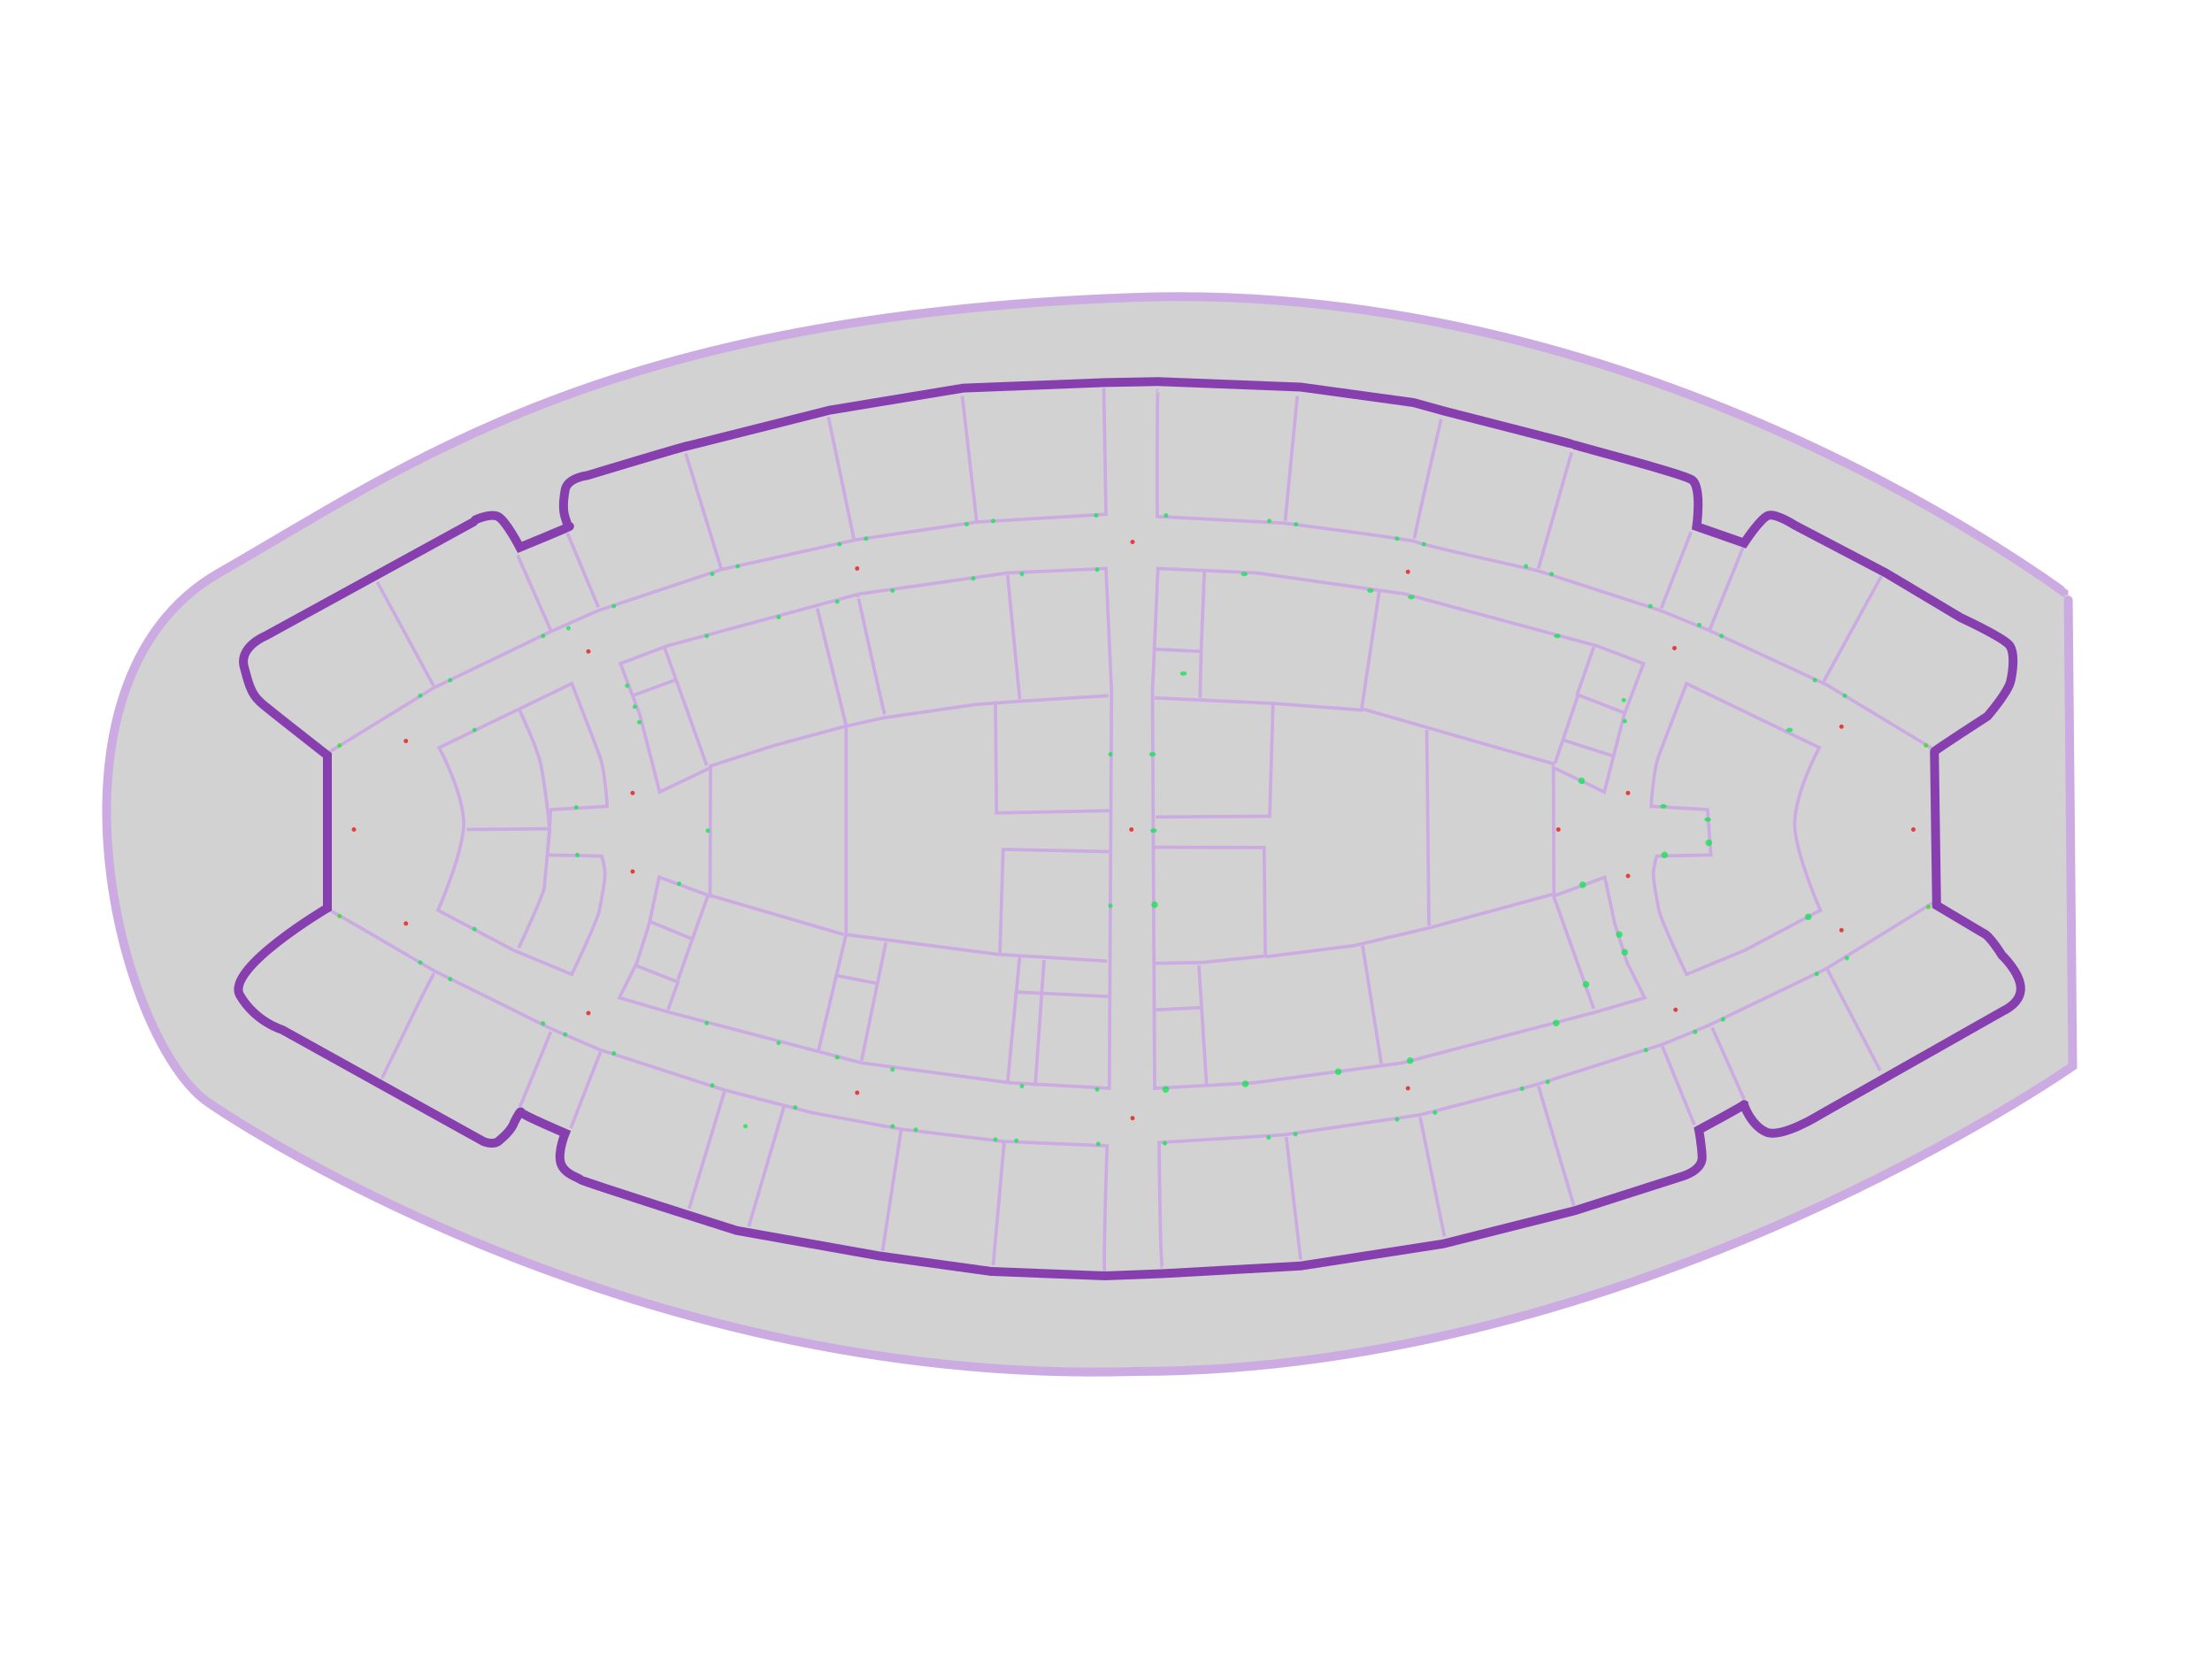
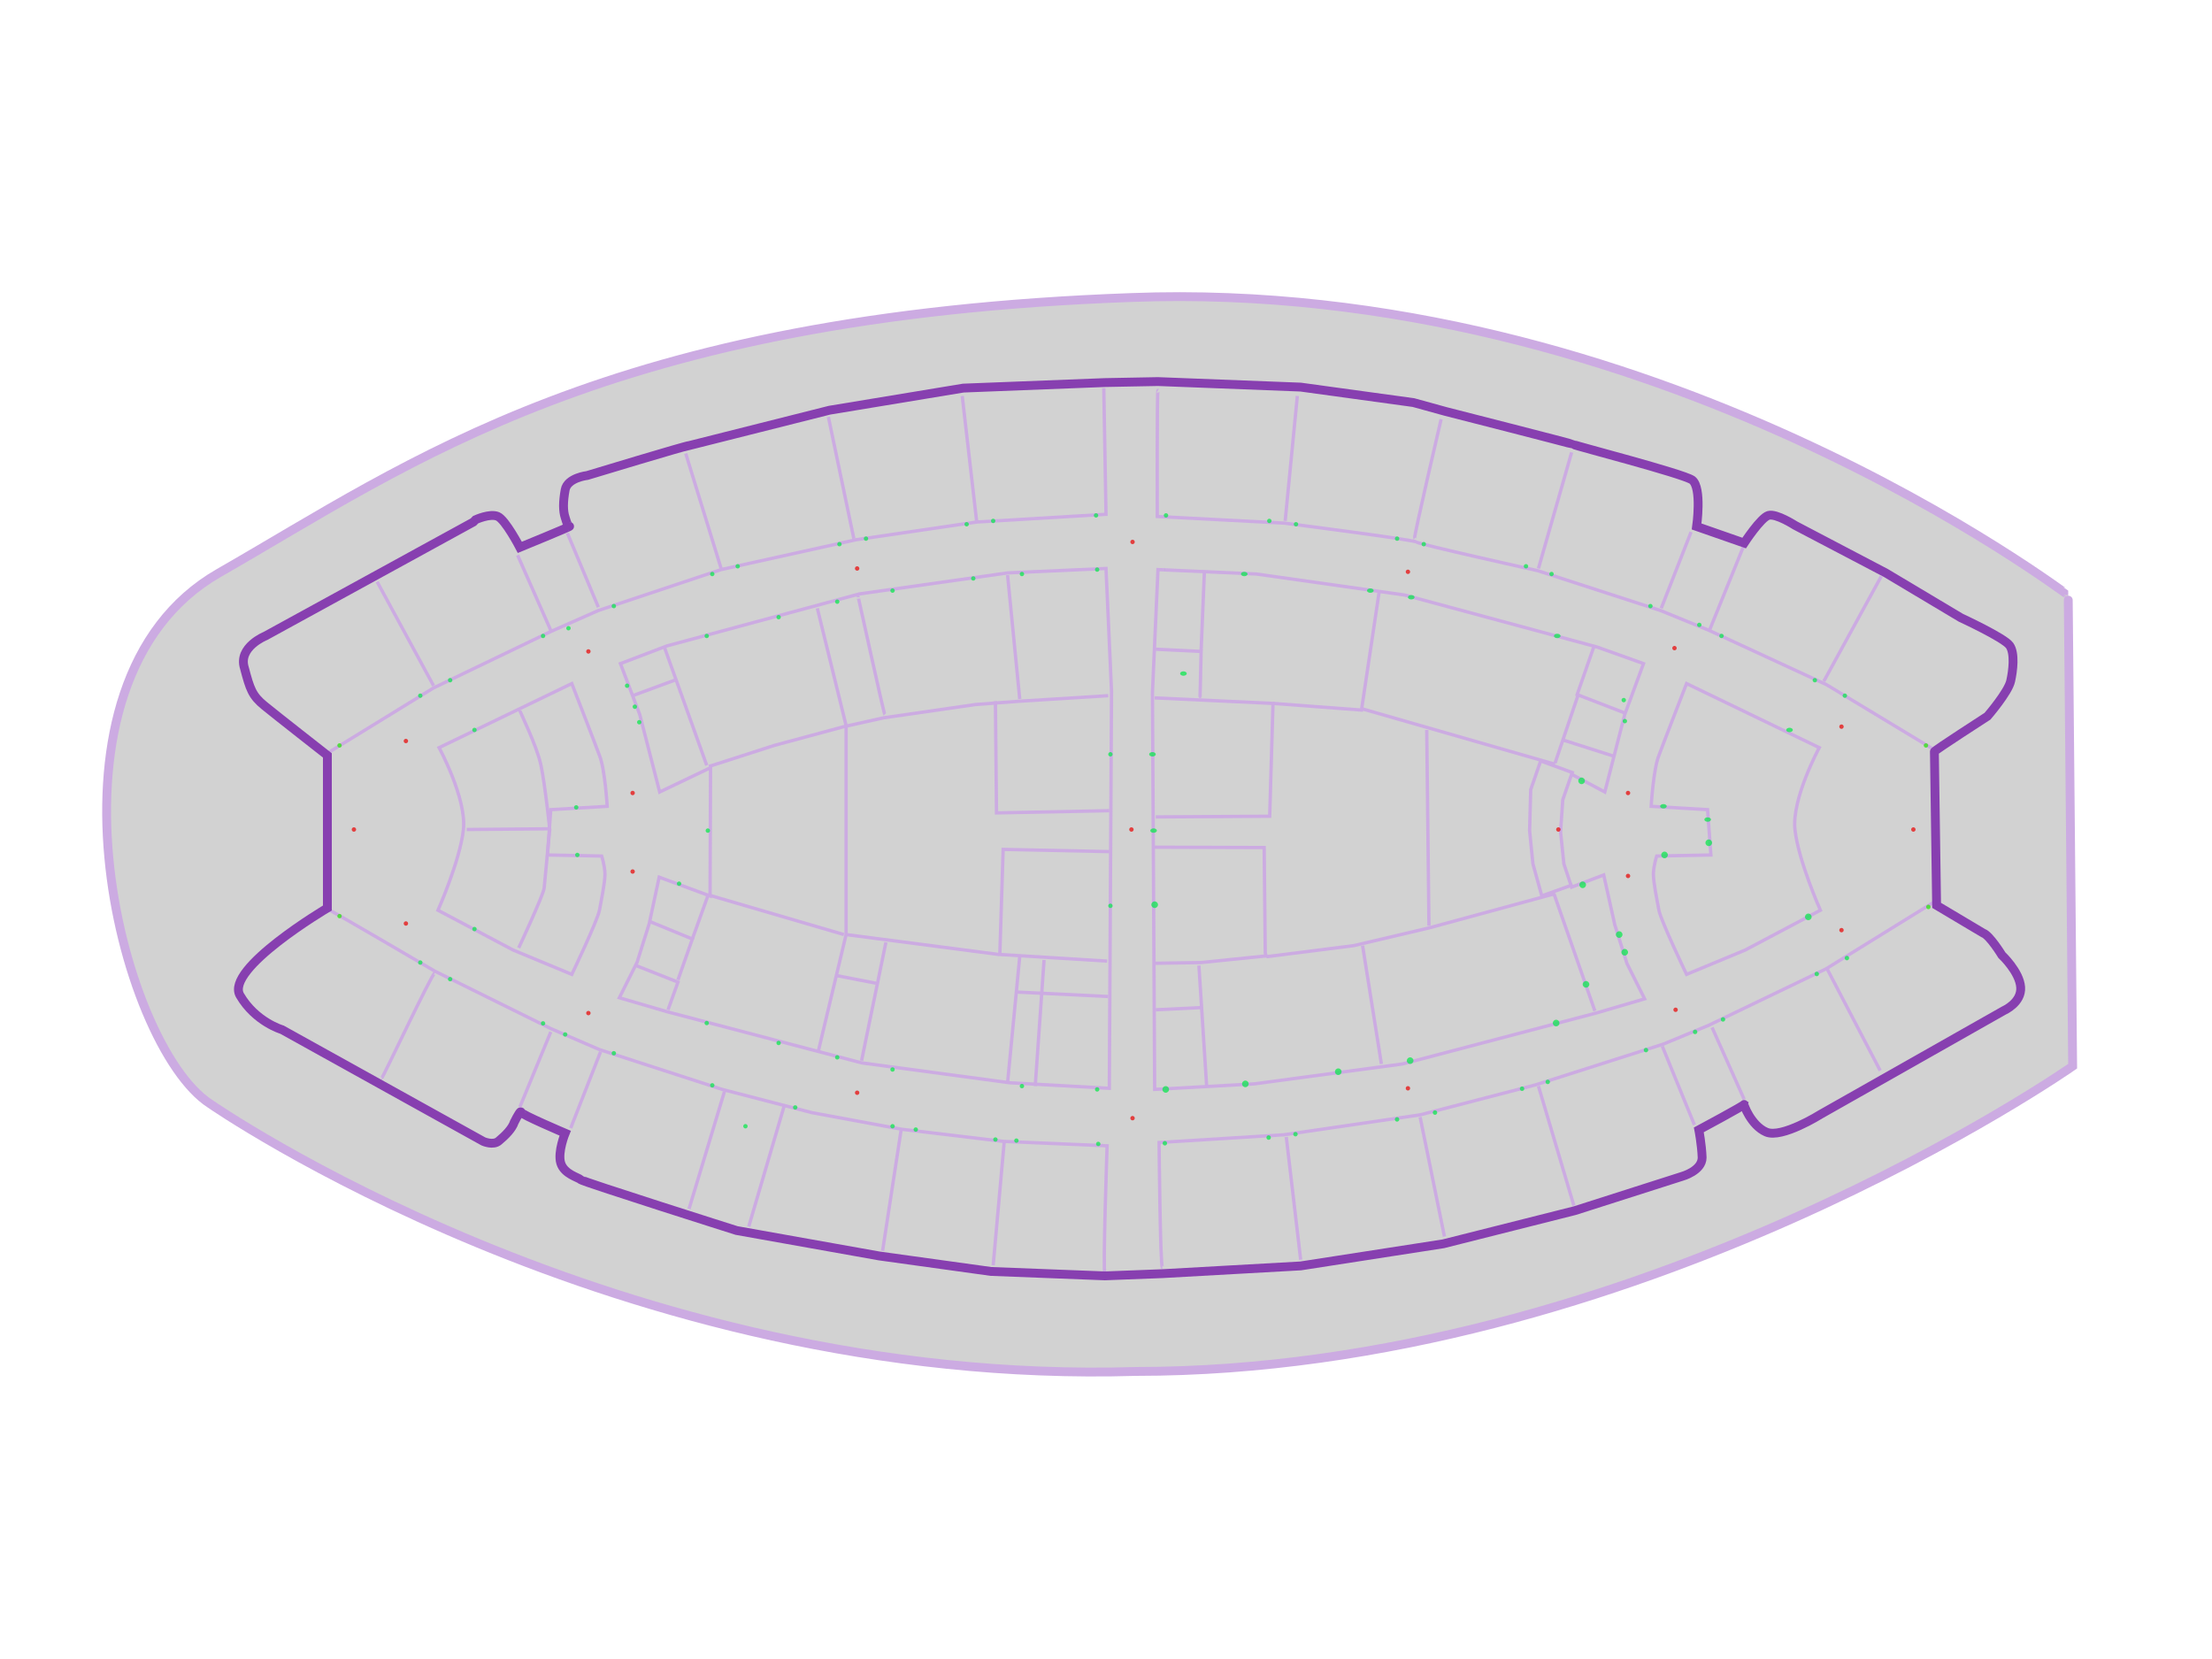
<svg xmlns="http://www.w3.org/2000/svg" xmlns:xlink="http://www.w3.org/1999/xlink" width="200cm" height="150cm" viewBox="0 0 2 1.5" version="1.1" id="svg1" xml:space="preserve">
  <defs id="defs1">
    <linearGradient id="swatch3">
      <stop style="stop-color:#000000;stop-opacity:1;" offset="0" id="stop3" />
    </linearGradient>
  </defs>
  <g id="layer2">
    <path style="fill:#bfbfbf;fill-opacity:0.696;fill-rule:nonzero;stroke:#ccabe2;stroke-width:0.008;stroke-dasharray:none;stroke-opacity:1" d="m 0.19,0.998 c 0,0 0.368,0.256 0.837,0.242 0.453,4e-7 0.847,-0.276 0.847,-0.276 0,0 -0.004,-0.427 -0.004,-0.426 C 1.868,0.538 1.496,0.251 1.023,0.269 0.549,0.286 0.371,0.419 0.198,0.518 c -0.173,0.099 -0.09,0.427 -0.008,0.48 z" id="path3" />
    <g id="layer8">
      <path style="fill:none;fill-opacity:0.696;fill-rule:nonzero;stroke:#ccabe2;stroke-width:0.003;stroke-dasharray:none;stroke-opacity:1" d="m 0.422,0.75 0.075,-6.3665e-4 c 0,0 -0.004,-0.039 -0.008,-0.058 -0.004,-0.018 -0.019,-0.048 -0.019,-0.049" id="path36" />
      <path style="fill:none;fill-opacity:0.696;fill-rule:nonzero;stroke:#ccabe2;stroke-width:0.003;stroke-dasharray:none;stroke-opacity:1" d="m 0.469,0.857 c 0,0 0.022,-0.047 0.023,-0.054 6.3664e-4,-0.007 0.005,-0.053 0.005,-0.053" id="path37" />
      <path style="fill:none;fill-opacity:0.696;fill-rule:nonzero;stroke:#ccabe2;stroke-width:0.003;stroke-dasharray:none;stroke-opacity:1" d="m 0.575,0.873 0.038,0.015 -0.009,0.025" id="path38" />
      <path style="fill:none;fill-opacity:0.696;fill-rule:nonzero;stroke:#ccabe2;stroke-width:0.003;stroke-dasharray:none;stroke-opacity:1" d="m 0.587,0.833 0.039,0.016 -0.013,0.037" id="path39" />
      <path style="fill:none;fill-opacity:0.696;fill-rule:nonzero;stroke:#ccabe2;stroke-width:0.003;stroke-dasharray:none;stroke-opacity:1" d="M 0.64,0.81 0.626,0.849" id="path40" />
      <path style="fill:none;fill-opacity:0.696;fill-rule:nonzero;stroke:#ccabe2;stroke-width:0.003;stroke-dasharray:none;stroke-opacity:1" d="M 0.74,0.95 0.765,0.845 0.765,0.656 0.739,0.55" id="path41" />
      <path style="fill:none;fill-opacity:0.696;fill-rule:nonzero;stroke:#ccabe2;stroke-width:0.003;stroke-dasharray:none;stroke-opacity:1" d="m 0.641,0.693 0.059,-0.019 0.063,-0.017 0.036,-0.008 0.083,-0.012 0.04,-0.003 0.08,-0.005" id="path42" />
      <path style="fill:none;fill-opacity:0.696;fill-rule:nonzero;stroke:#ccabe2;stroke-width:0.003;stroke-dasharray:none;stroke-opacity:1" d="m 0.601,0.586 c 3.1834e-4,6.3664e-4 0.038,0.106 0.038,0.106" id="path43" />
      <path style="fill:none;fill-opacity:0.696;fill-rule:nonzero;stroke:#ccabe2;stroke-width:0.003;stroke-dasharray:none;stroke-opacity:1" d="m 0.572,0.629 0.038,-0.014" id="path44" />
      <path style="fill:none;fill-opacity:0.696;fill-rule:nonzero;stroke:#ccabe2;stroke-width:0.003;stroke-dasharray:none;stroke-opacity:1" d="m 0.64,0.809 0.123,0.036" id="path45" />
      <path style="fill:none;fill-opacity:0.696;fill-rule:nonzero;stroke:#ccabe2;stroke-width:0.003;stroke-dasharray:none;stroke-opacity:1" d="m 0.9,0.634 0.001,0.101 0.102,-0.002" id="path46" />
      <path style="fill:none;fill-opacity:0.696;fill-rule:nonzero;stroke:#ccabe2;stroke-width:0.003;stroke-dasharray:none;stroke-opacity:1" d="m 1.003,0.77 -0.096,-0.002 -0.003,0.095 0.097,0.006" id="path47" />
      <path style="fill:none;fill-opacity:0.696;fill-rule:nonzero;stroke:#ccabe2;stroke-width:0.003;stroke-dasharray:none;stroke-opacity:1" d="m 0.911,0.979 0.011,-0.114" id="path48" />
      <path style="fill:none;fill-opacity:0.696;fill-rule:nonzero;stroke:#ccabe2;stroke-width:0.003;stroke-dasharray:none;stroke-opacity:1" d="m 0.765,0.845 0.138,0.018" id="path49" />
      <path style="fill:none;fill-opacity:0.696;fill-rule:nonzero;stroke:#ccabe2;stroke-width:0.003;stroke-dasharray:none;stroke-opacity:1" d="m 0.776,0.54 c 0,-6.3666e-4 0.023,0.105 0.024,0.106" id="path50" />
      <path style="fill:none;fill-opacity:0.696;fill-rule:nonzero;stroke:#ccabe2;stroke-width:0.003;stroke-dasharray:none;stroke-opacity:1" d="m 0.911,0.52 0.011,0.112" id="path51" />
      <path style="fill:none;fill-opacity:0.696;fill-rule:nonzero;stroke:#ccabe2;stroke-width:0.003;stroke-dasharray:none;stroke-opacity:1" d="M 0.801,0.852 0.779,0.959" id="path52" />
      <path style="fill:none;fill-opacity:0.696;fill-rule:nonzero;stroke:#ccabe2;stroke-width:0.003;stroke-dasharray:none;stroke-opacity:1" d="m 0.756,0.882 0.036,0.007" id="path53" />
      <path style="fill:none;fill-opacity:0.696;fill-rule:nonzero;stroke:#ccabe2;stroke-width:0.003;stroke-dasharray:none;stroke-opacity:1" d="m 1.044,0.631 0.107,0.005 -0.003,0.102 -0.103,6.3667e-4" id="path54" />
      <path style="fill:none;fill-opacity:0.696;fill-rule:nonzero;stroke:#ccabe2;stroke-width:0.003;stroke-dasharray:none;stroke-opacity:1" d="m 1.045,0.587 0.041,0.002 c 0,0 -9.55e-4,0.042 -9.55e-4,0.041" id="path55" />
      <path style="fill:none;fill-opacity:0.696;fill-rule:nonzero;stroke:#ccabe2;stroke-width:0.003;stroke-dasharray:none;stroke-opacity:1" d="m 1.089,0.516 -0.003,0.072" id="path56" />
      <path style="fill:none;fill-opacity:0.696;fill-rule:nonzero;stroke:#ccabe2;stroke-width:0.003;stroke-dasharray:none;stroke-opacity:1" d="m 1.044,0.766 0.099,3.1832e-4 0.001,0.095 6.366e-4,0.003 -0.059,0.006 -0.042,6.3664e-4" id="path57" />
      <path style="fill:none;fill-opacity:0.696;fill-rule:nonzero;stroke:#ccabe2;stroke-width:0.003;stroke-dasharray:none;stroke-opacity:1" d="m 1.086,0.911 -0.041,0.002" id="path58" />
      <path style="fill:none;fill-opacity:0.696;fill-rule:nonzero;stroke:#ccabe2;stroke-width:0.003;stroke-dasharray:none;stroke-opacity:1" d="m 1.084,0.873 0.007,0.109" id="path59" />
      <path style="fill:none;fill-opacity:0.696;fill-rule:nonzero;stroke:#ccabe2;stroke-width:0.003;stroke-dasharray:none;stroke-opacity:1" d="m 1.145,0.865 0.079,-0.01 0.068,-0.016 0.114,-0.031" id="path60" />
      <path style="fill:none;fill-opacity:0.696;fill-rule:nonzero;stroke:#ccabe2;stroke-width:0.003;stroke-dasharray:none;stroke-opacity:1" d="M 1.249,0.962 1.232,0.855" id="path61" />
-       <path style="fill:none;fill-opacity:0.696;fill-rule:nonzero;stroke:#ccabe2;stroke-width:0.003;stroke-dasharray:none;stroke-opacity:1" d="m 1.405,0.811 0.036,0.101" id="path62" />
+       <path style="fill:none;fill-opacity:0.696;fill-rule:nonzero;stroke:#ccabe2;stroke-width:0.003;stroke-dasharray:none;stroke-opacity:1" d="m 1.405,0.808 0.037,0.106" id="path62" />
      <path style="fill:none;fill-opacity:0.696;stroke:#ccabe2;stroke-width:0.003" d="M 1.247,0.535 1.231,0.642 1.151,0.636" id="path63" />
      <path style="fill:none;fill-opacity:0.696;stroke:#ccabe2;stroke-width:0.003" d="m 1.441,0.585 -0.015,0.043 0.044,0.017" id="path64" />
      <path style="fill:none;fill-opacity:0.696;stroke:#ccabe2;stroke-width:0.003" d="m 1.427,0.628 -0.021,0.062" id="path65" />
      <path style="fill:none;fill-opacity:0.696;stroke:#ccabe2;stroke-width:0.003" d="m 1.413,0.669 0.047,0.015" id="path66" />
      <path style="fill:none;fill-opacity:0.696;stroke:#ccabe2;stroke-width:0.003" d="m 1.232,0.641 0.174,0.05" id="path67" />
      <path style="fill:none;fill-opacity:0.696;stroke:#ccabe2;stroke-width:0.003" d="m 1.29,0.66 0.002,0.177" id="path68" />
    </g>
    <g id="layer4">
      <path style="fill:none;fill-opacity:0.696;fill-rule:nonzero;stroke:#ccabe2;stroke-width:0.003;stroke-dasharray:none;stroke-opacity:1" d="m 0.393,0.88 c -0.002,-9.5496e-4 -0.047,0.095 -0.048,0.095" id="path8" />
      <path style="fill:none;fill-opacity:0.696;fill-rule:nonzero;stroke:#ccabe2;stroke-width:0.003;stroke-dasharray:none;stroke-opacity:1" d="m 0.47,1.001 0.028,-0.068" id="path9" />
      <path style="fill:none;fill-opacity:0.696;fill-rule:nonzero;stroke:#ccabe2;stroke-width:0.003;stroke-dasharray:none;stroke-opacity:1" d="m 0.516,1.02 0.027,-0.069" id="path10" />
      <path style="fill:none;fill-opacity:0.696;fill-rule:nonzero;stroke:#ccabe2;stroke-width:0.003;stroke-dasharray:none;stroke-opacity:1" d="M 0.623,1.093 0.655,0.987" id="path11" />
      <path style="fill:none;fill-opacity:0.696;fill-rule:nonzero;stroke:#ccabe2;stroke-width:0.003;stroke-dasharray:none;stroke-opacity:1" d="M 0.709,1 0.677,1.109" id="path12" />
      <path style="fill:none;fill-opacity:0.696;fill-rule:nonzero;stroke:#ccabe2;stroke-width:0.003;stroke-dasharray:none;stroke-opacity:1" d="M 0.798,1.131 0.815,1.02" id="path13" />
      <path style="fill:none;fill-opacity:0.696;fill-rule:nonzero;stroke:#ccabe2;stroke-width:0.003;stroke-dasharray:none;stroke-opacity:1" d="M 0.898,1.144 0.908,1.032" id="path14" />
      <path style="fill:none;fill-opacity:0.696;fill-rule:nonzero;stroke:#ccabe2;stroke-width:0.003;stroke-dasharray:none;stroke-opacity:1" d="M 1.176,1.139 1.163,1.028" id="path15" />
      <path style="fill:none;fill-opacity:0.696;fill-rule:nonzero;stroke:#ccabe2;stroke-width:0.003;stroke-dasharray:none;stroke-opacity:1" d="M 1.306,1.118 1.284,1.01" id="path16" />
      <path style="fill:none;fill-opacity:0.696;fill-rule:nonzero;stroke:#ccabe2;stroke-width:0.003;stroke-dasharray:none;stroke-opacity:1" d="M 1.391,0.982 1.423,1.09" id="path17" />
      <path style="fill:none;fill-opacity:0.696;fill-rule:nonzero;stroke:#ccabe2;stroke-width:0.003;stroke-dasharray:none;stroke-opacity:1" d="m 1.503,0.946 0.029,0.071" id="path18" />
      <path style="fill:none;fill-opacity:0.696;fill-rule:nonzero;stroke:#ccabe2;stroke-width:0.003;stroke-dasharray:none;stroke-opacity:1" d="m 1.548,0.929 0.029,0.065" id="path19" />
      <path style="fill:none;fill-opacity:0.696;fill-rule:nonzero;stroke:#ccabe2;stroke-width:0.003;stroke-dasharray:none;stroke-opacity:1" d="m 1.652,0.876 0.048,0.092" id="path20" />
      <path style="fill:none;fill-opacity:0.696;fill-rule:nonzero;stroke:#ccabe2;stroke-width:0.003;stroke-dasharray:none;stroke-opacity:1" d="M 1.701,0.521 1.649,0.616" id="path21" />
      <path style="fill:none;fill-opacity:0.696;fill-rule:nonzero;stroke:#ccabe2;stroke-width:0.003;stroke-dasharray:none;stroke-opacity:1" d="m 1.576,0.495 -0.03,0.074" id="path22" />
      <path style="fill:none;fill-opacity:0.696;fill-rule:nonzero;stroke:#ccabe2;stroke-width:0.003;stroke-dasharray:none;stroke-opacity:1" d="m 1.529,0.481 -0.027,0.069" id="path23" />
      <path style="fill:none;fill-opacity:0.696;fill-rule:nonzero;stroke:#ccabe2;stroke-width:0.003;stroke-dasharray:none;stroke-opacity:1" d="M 1.421,0.409 1.391,0.514" id="path24" />
      <path style="fill:none;fill-opacity:0.696;fill-rule:nonzero;stroke:#ccabe2;stroke-width:0.003;stroke-dasharray:none;stroke-opacity:1" d="m 1.303,0.379 c 0,0 -0.025,0.107 -0.024,0.108" id="path25" />
      <path style="fill:none;fill-opacity:0.696;fill-rule:nonzero;stroke:#ccabe2;stroke-width:0.003;stroke-dasharray:none;stroke-opacity:1" d="M 1.173,0.358 1.162,0.471" id="path26" />
      <path style="fill:none;fill-opacity:0.696;fill-rule:nonzero;stroke:#ccabe2;stroke-width:0.003;stroke-dasharray:none;stroke-opacity:1" d="m 0.87,0.358 0.013,0.113" id="path27" />
      <path style="fill:none;fill-opacity:0.696;fill-rule:nonzero;stroke:#ccabe2;stroke-width:0.003;stroke-dasharray:none;stroke-opacity:1" d="m 0.749,0.377 0.023,0.11" id="path28" />
      <path style="fill:none;fill-opacity:0.696;fill-rule:nonzero;stroke:#ccabe2;stroke-width:0.003;stroke-dasharray:none;stroke-opacity:1" d="m 0.62,0.41 0.032,0.104" id="path29" />
      <path style="fill:none;fill-opacity:0.696;fill-rule:nonzero;stroke:#ccabe2;stroke-width:0.003;stroke-dasharray:none;stroke-opacity:1" d="m 0.513,0.482 0.028,0.067" id="path30" />
      <path style="fill:none;fill-opacity:0.696;fill-rule:nonzero;stroke:#ccabe2;stroke-width:0.003;stroke-dasharray:none;stroke-opacity:1" d="m 0.468,0.502 0.03,0.068" id="path31" />
      <path style="fill:none;fill-opacity:0.696;fill-rule:nonzero;stroke:#ccabe2;stroke-width:0.003;stroke-dasharray:none;stroke-opacity:1" d="m 0.341,0.526 0.051,0.094" id="path32" />
    </g>
    <g id="layer5" style="display:inline">
      <g id="layer6">
        <path style="display:inline;fill:none;fill-opacity:0.696;fill-rule:nonzero;stroke:#ccabe2;stroke-width:0.003;stroke-dasharray:none;stroke-opacity:1" d="m 0.296,0.681 0.096,-0.059 0.106,-0.051 0.043,-0.019 0.111,-0.037 0.122,-0.027 0.109,-0.016 0.117,-0.007 -0.002,-0.114" id="path4" />
        <path style="display:inline;fill:none;fill-opacity:0.696;fill-rule:nonzero;stroke:#ccabe2;stroke-width:0.003;stroke-dasharray:none;stroke-opacity:1" d="m 1.047,0.353 c -9.55e-4,-6.3667e-4 -6.366e-4,0.114 -6.366e-4,0.114 l 0.115,0.006 c 0,0 0.117,0.015 0.119,0.017 0.002,0.002 0.11,0.026 0.11,0.026 l 0.111,0.036 0.044,0.018 0.106,0.049 0.096,0.058" id="path5" />
        <path style="display:inline;fill:none;fill-opacity:0.696;fill-rule:nonzero;stroke:#ccabe2;stroke-width:0.003;stroke-dasharray:none;stroke-opacity:1" d="m 0.298,0.823 c 0.002,4.5019e-4 0.095,0.055 0.095,0.055 l 0.105,0.052 0.044,0.019 0.111,0.036 0.081,0.021 0.081,0.015 0.092,0.011 0.094,0.004 c 0,0 -0.004,0.115 -0.002,0.115" id="path6" />
        <path style="display:inline;fill:none;fill-opacity:0.696;fill-rule:nonzero;stroke:#ccabe2;stroke-width:0.003;stroke-dasharray:none;stroke-opacity:1" d="m 1.051,1.146 c -0.002,0 -0.003,-0.113 -0.003,-0.113 l 0.113,-0.007 0.123,-0.018 0.104,-0.027 0.116,-0.037 0.041,-0.017 0.106,-0.051 0.097,-0.06" id="path7" />
      </g>
      <g id="layer7">
        <path style="fill:none;fill-opacity:0.696;fill-rule:nonzero;stroke:#ccabe2;stroke-width:0.003;stroke-dasharray:none;stroke-opacity:1" d="m 0.397,0.676 c 0,0 0.025,0.046 0.022,0.074 -0.003,0.028 -0.023,0.073 -0.023,0.073 l 0.068,0.036 0.053,0.022 c 0,0 0.023,-0.048 0.025,-0.058 0.002,-0.011 0.005,-0.025 0.005,-0.033 -3.1832e-4,-0.008 -0.003,-0.016 -0.003,-0.016 l -0.049,-9.5537e-4 0.003,-0.041 0.051,-0.003 c 0,0 -0.002,-0.034 -0.007,-0.046 -0.004,-0.011 -0.025,-0.065 -0.025,-0.065 z" id="path33" />
        <path style="fill:none;fill-opacity:0.696;fill-rule:nonzero;stroke:#ccabe2;stroke-width:0.003;stroke-dasharray:none;stroke-opacity:1" d="m 0.561,0.6 0.042,-0.016 0.174,-0.047 0.134,-0.019 0.089,-0.004 0.005,0.111 -0.002,0.359 -0.09,-0.005 -0.134,-0.018 -0.175,-0.046 -0.041,-0.012 -0.003,-9.0038e-4 0.016,-0.032 0.011,-0.035 0.009,-0.042 0.046,0.017 4.5019e-4,-0.116 -0.046,0.022 -0.018,-0.07 z" id="path34" />
-         <path style="fill:none;fill-opacity:0.696;fill-rule:nonzero;stroke:#ccabe2;stroke-width:0.003;stroke-dasharray:none;stroke-opacity:1" d="m 1.486,0.6 -0.042,-0.016 -0.174,-0.047 -0.134,-0.019 -0.089,-0.004 -0.005,0.111 0.002,0.359 0.09,-0.005 0.134,-0.018 0.175,-0.046 0.041,-0.012 0.003,-9.0038e-4 -0.016,-0.032 -0.011,-0.035 -0.009,-0.042 -0.046,0.017 -4.502e-4,-0.116 0.046,0.022 0.018,-0.07 z" id="path35" />
+         <path style="fill:none;fill-opacity:0.696;fill-rule:nonzero;stroke:#ccabe2;stroke-width:0.003;stroke-dasharray:none;stroke-opacity:1" d="M 1.486,0.6 1.444,0.585 1.27,0.538 1.136,0.519 l -0.089,-0.004 -0.005,0.111 0.002,0.359 0.09,-0.005 0.134,-0.018 0.175,-0.046 0.041,-0.012 0.003,-9.0038e-4 -0.016,-0.032 -0.011,-0.035 -0.01,-0.045 -0.029,0.011 -0.007,-0.021 -0.003,-0.029 0.002,-0.029 0.008,-0.023 0.03,0.016 0.018,-0.07 z" id="path35" />
        <use x="0" y="0" xlink:href="#path33" id="use36" transform="matrix(-1,0,0,1,2.041919,0)" />
        <path style="fill:#b380ff;fill-opacity:0.696;stroke-width:0.003;stroke:#ccabe2;stroke-opacity:1" d="m 0.944,0.868 -0.008,0.114" id="path91" />
        <path style="fill:#b380ff;fill-opacity:0.696;stroke:#ccabe2;stroke-width:0.003;stroke-opacity:1" d="m 0.92,0.897 0.082,0.004" id="path93" />
+         <path style="fill:none;fill-opacity:0.696;stroke:#ccabe2;stroke-width:0.003;stroke-dasharray:none;stroke-opacity:1" d="m 1.423,0.699 -0.03,-0.011 -0.009,0.026 -0.001,0.037 0.003,0.03 0.008,0.029 0.028,-0.01" id="path70" />
      </g>
    </g>
    <path style="fill:none;fill-opacity:1;fill-rule:nonzero;stroke:#873fb0;stroke-width:0.008;stroke-dasharray:none;stroke-opacity:1" d="M 0.428,0.472 0.24,0.575 c 0,0 -0.025,0.01 -0.019,0.029 0.005,0.019 0.007,0.025 0.018,0.034 0.011,0.009 0.057,0.045 0.057,0.045 v 0.138 c 0,0 -0.093,0.055 -0.079,0.079 0.014,0.024 0.038,0.031 0.038,0.031 L 0.437,1.032 c 0,0 0.009,0.004 0.014,-4.134e-4 0.006,-0.005 0.012,-0.011 0.014,-0.017 0.003,-0.006 0.006,-0.011 0.006,-0.009 0,0.002 0.04,0.019 0.04,0.019 0,0 -0.007,0.017 -0.004,0.027 0.003,0.01 0.016,0.013 0.018,0.015 0.002,0.002 0.141,0.046 0.141,0.046 l 0.129,0.023 0.101,0.014 0.103,0.004 0.052,-0.002 0.125,-0.007 0.129,-0.02 0.119,-0.03 0.097,-0.031 c 0,0 0.018,-0.005 0.018,-0.017 -4.502e-4,-0.012 -0.003,-0.025 -0.003,-0.025 0,0 0.041,-0.022 0.041,-0.023 -9.004e-4,-6.7529e-4 0.006,0.019 0.02,0.025 0.014,0.006 0.049,-0.016 0.049,-0.016 l 0.166,-0.094 c 0,0 0.016,-0.007 0.015,-0.021 -0.001,-0.014 -0.017,-0.029 -0.017,-0.029 0,0 -0.011,-0.018 -0.017,-0.02 -0.005,-0.003 -0.042,-0.025 -0.042,-0.025 0,0 -0.002,-0.138 -0.002,-0.139 -2.251e-4,-9.0038e-4 0.048,-0.032 0.048,-0.032 0,0 0.019,-0.022 0.021,-0.032 0.002,-0.009 0.004,-0.025 -0.001,-0.032 -0.005,-0.007 -0.044,-0.025 -0.044,-0.025 L 1.705,0.518 1.623,0.475 c 0,0 -0.017,-0.011 -0.024,-0.009 -0.007,0.002 -0.022,0.025 -0.022,0.025 l -0.043,-0.015 c 0,0 0.005,-0.035 -0.004,-0.042 -0.009,-0.006 -0.106,-0.031 -0.107,-0.032 -9.004e-4,-6.7527e-4 -0.116,-0.03 -0.116,-0.03 l -0.029,-0.008 -0.102,-0.014 -0.129,-0.005 -0.048,9.0035e-4 -0.128,0.005 -0.121,0.02 c 0,0 -0.127,0.032 -0.127,0.032 0,-9.0038e-4 -0.092,0.027 -0.092,0.027 0,0 -0.018,0.002 -0.02,0.013 -0.002,0.011 -0.002,0.019 0,0.025 0.002,0.007 0.003,0.008 0.004,0.008 9.0037e-4,2.2511e-4 -0.045,0.019 -0.045,0.019 0,0 -0.013,-0.025 -0.02,-0.028 -0.007,-0.003 -0.02,0.003 -0.02,0.003 z" id="path2" />
  </g>
  <g id="layer3">
    <circle style="fill:#ea0000;fill-opacity:0.696;stroke:none;stroke-width:0.003" id="path69" cx="0.32" cy="0.75" r="0.002" />
    <circle style="fill:#ea0000;fill-opacity:0.696;stroke:none;stroke-width:0.003" id="circle76" cx="1.73" cy="0.75" r="0.002" />
    <circle style="fill:#ea0000;fill-opacity:0.696;stroke:none;stroke-width:0.003" id="circle83" cx="1.023" cy="0.75" r="0.002" />
    <circle style="fill:#ea0000;fill-opacity:0.696;stroke:none;stroke-width:0.003" id="circle84" cx="1.409" cy="0.75" r="0.002" />
    <circle style="fill:#ea0000;fill-opacity:0.696;stroke:none;stroke-width:0.003" id="circle85" cx="1.472" cy="0.717" r="0.002" />
    <circle style="fill:#ea0000;fill-opacity:0.696;stroke:none;stroke-width:0.003" id="circle86" cx="1.472" cy="0.792" r="0.002" />
    <circle style="fill:#ea0000;fill-opacity:0.696;stroke:none;stroke-width:0.003" id="circle1" cx="0.572" cy="0.717" r="0.002" />
    <circle style="fill:#ea0000;fill-opacity:0.696;stroke:none;stroke-width:0.003" id="circle2" cx="0.572" cy="0.788" r="0.002" />
    <g id="layer9">
      <circle style="fill:#ea0000;fill-opacity:0.696;stroke:none;stroke-width:0.003" id="circle69" cx="0.367" cy="0.67" r="0.002" />
      <circle style="fill:#ea0000;fill-opacity:0.696;stroke:none;stroke-width:0.003" id="circle70" cx="0.532" cy="0.589" r="0.002" />
      <circle style="fill:#ea0000;fill-opacity:0.696;stroke:none;stroke-width:0.003" id="circle71" cx="0.775" cy="0.514" r="0.002" />
      <circle style="fill:#ea0000;fill-opacity:0.696;stroke:none;stroke-width:0.003" id="circle72" cx="1.024" cy="0.49" r="0.002" />
      <circle style="fill:#ea0000;fill-opacity:0.696;stroke:none;stroke-width:0.003" id="circle73" cx="1.273" cy="0.517" r="0.002" />
      <circle style="fill:#ea0000;fill-opacity:0.696;stroke:none;stroke-width:0.003" id="circle74" cx="1.514" cy="0.586" r="0.002" />
      <circle style="fill:#ea0000;fill-opacity:0.696;stroke:none;stroke-width:0.003" id="circle75" cx="1.665" cy="0.657" r="0.002" />
    </g>
    <g id="layer10">
      <circle style="fill:#ea0000;fill-opacity:0.696;stroke:none;stroke-width:0.003" id="circle82" cx="0.367" cy="0.835" r="0.002" />
      <circle style="fill:#ea0000;fill-opacity:0.696;stroke:none;stroke-width:0.003" id="circle81" cx="0.532" cy="0.916" r="0.002" />
      <circle style="fill:#ea0000;fill-opacity:0.696;stroke:none;stroke-width:0.003" id="circle77" cx="1.665" cy="0.841" r="0.002" />
      <circle style="fill:#ea0000;fill-opacity:0.696;stroke:none;stroke-width:0.003" id="circle74-8" cx="1.515" cy="0.913" r="0.002" />
      <circle style="fill:#ea0000;fill-opacity:0.696;stroke:none;stroke-width:0.003" id="circle78" cx="1.273" cy="0.984" r="0.002" />
      <circle style="fill:#ea0000;fill-opacity:0.696;stroke:none;stroke-width:0.003" id="circle79" cx="1.024" cy="1.011" r="0.002" />
      <circle style="fill:#ea0000;fill-opacity:0.696;stroke:none;stroke-width:0.003" id="circle80" cx="0.775" cy="0.988" r="0.002" />
    </g>
    <g id="layer11">
      <g id="g6">
        <g id="g31">
          <circle style="fill:#22ea00;fill-opacity:0.696;stroke:none;stroke-width:0.003" id="circle3" cx="0.307" cy="0.674" r="0.002" />
          <circle style="fill:#00ea47;fill-opacity:0.696;stroke:none;stroke-width:0.003" id="circle4" cx="0.38" cy="0.629" r="0.002" />
          <circle style="fill:#00ea47;fill-opacity:0.696;stroke:none;stroke-width:0.003" id="circle5" cx="0.407" cy="0.615" r="0.002" />
          <circle style="fill:#00ea47;fill-opacity:0.696;stroke:none;stroke-width:0.003" id="circle5-8" cx="0.491" cy="0.575" r="0.002" />
          <circle style="fill:#00ea47;fill-opacity:0.696;stroke:none;stroke-width:0.182" id="circle5-8-1" cx="0.514" cy="0.568" r="0.002" />
          <circle style="fill:#00ea47;fill-opacity:0.696;stroke:none;stroke-width:0.003" id="circle5-8-1-2" cx="0.555" cy="0.548" r="0.002" />
          <circle style="fill:#00ea47;fill-opacity:0.696;stroke:none;stroke-width:0.003" id="circle5-8-1-2-2" cx="0.644" cy="0.519" r="0.002" />
          <circle style="fill:#00ea47;fill-opacity:0.696;stroke:none;stroke-width:0.003" id="circle6" cx="0.667" cy="0.512" r="0.002" />
          <circle style="fill:#00ea47;fill-opacity:0.696;stroke:none;stroke-width:0.003" id="circle6-6" cx="0.759" cy="0.492" r="0.002" />
          <circle style="fill:#00ea47;fill-opacity:0.696;stroke:none;stroke-width:0.003" id="circle6-6-1" cx="0.783" cy="0.487" r="0.002" />
          <circle style="fill:#00ea47;fill-opacity:0.696;stroke:none;stroke-width:0.003" id="circle6-6-1-9" cx="0.874" cy="0.474" r="0.002" />
          <circle style="fill:#00ea47;fill-opacity:0.696;stroke:none;stroke-width:0.003" id="circle6-6-1-9-2" cx="0.898" cy="0.471" r="0.002" />
          <circle style="fill:#00ea47;fill-opacity:0.696;stroke:none;stroke-width:0.003" id="circle6-6-1-9-2-1" cx="0.991" cy="0.466" r="0.002" />
        </g>
        <g id="g30" style="display:inline">
          <circle style="fill:#00ea47;fill-opacity:0.696;stroke:none;stroke-width:0.003" id="circle4-2" cx="0.429" cy="0.66" r="0.002" />
          <circle style="display:inline;fill:#00ea47;fill-opacity:0.696;stroke:none;stroke-width:0.003" id="circle87" cx="0.521" cy="0.73" r="0.002" />
          <circle style="display:inline;fill:#00ea47;fill-opacity:0.696;stroke:none;stroke-width:0.036" id="circle88" cx="0.64" cy="0.751" r="0.002" />
          <circle style="display:inline;fill:#00ea47;fill-opacity:0.696;stroke:none;stroke-width:0.003" id="circle54" cx="0.578" cy="0.653" r="0.002" />
          <circle style="display:inline;fill:#00ea47;fill-opacity:0.696;stroke:none;stroke-width:0.003" id="circle51" cx="0.639" cy="0.575" r="0.002" />
          <circle style="fill:#00ea47;fill-opacity:0.696;stroke:none;stroke-width:0.003" id="circle4-2-1-0" cx="0.567" cy="0.62" r="0.002" />
          <circle style="display:inline;fill:#00ea47;fill-opacity:0.696;stroke:none;stroke-width:0.003" id="circle68" cx="0.574" cy="0.639" r="0.002" />
          <circle style="fill:#00ea47;fill-opacity:0.696;stroke:none;stroke-width:0.003" id="circle4-2-1-0-2" cx="0.704" cy="0.558" r="0.002" />
          <circle style="fill:#00ea47;fill-opacity:0.696;stroke:none;stroke-width:0.003" id="circle4-2-1-0-2-0" cx="0.757" cy="0.544" r="0.002" />
          <circle style="fill:#00ea47;fill-opacity:0.696;stroke:none;stroke-width:0.003" id="circle4-2-1-0-2-0-1" cx="0.807" cy="0.534" r="0.002" />
          <circle style="fill:#00ea47;fill-opacity:0.696;stroke:none;stroke-width:0.003" id="circle4-2-1-0-2-0-1-4" cx="0.88" cy="0.523" r="0.002" />
          <circle style="fill:#00ea47;fill-opacity:0.696;stroke:none;stroke-width:0.003" id="circle4-2-1-0-2-0-1-4-6" cx="0.924" cy="0.519" r="0.002" />
          <circle style="fill:#00ea47;fill-opacity:0.696;stroke:none;stroke-width:0.003" id="circle4-2-1-0-2-0-1-4-6-6" cx="0.992" cy="0.515" r="0.002" />
          <circle style="fill:#00ea47;fill-opacity:0.696;stroke:none;stroke-width:0.003" id="circle4-2-1-0-2-0-1-4-6-6-2" cx="1.004" cy="0.682" r="0.002" />
        </g>
      </g>
    </g>
    <g id="g55">
      <g id="g54">
        <g id="g67" transform="matrix(-1.004536,0,0,1,2.049752,0)">
          <circle style="fill:#22ea00;fill-opacity:0.696;stroke:none;stroke-width:0.003" id="circle55" cx="0.307" cy="0.674" r="0.002" />
          <circle style="fill:#00ea47;fill-opacity:0.696;stroke:none;stroke-width:0.003" id="circle56" cx="0.38" cy="0.629" r="0.002" />
          <circle style="fill:#00ea47;fill-opacity:0.696;stroke:none;stroke-width:0.003" id="circle57" cx="0.407" cy="0.615" r="0.002" />
          <circle style="fill:#00ea47;fill-opacity:0.696;stroke:none;stroke-width:0.003" id="circle58" cx="0.491" cy="0.575" r="0.002" />
          <circle style="fill:#00ea47;fill-opacity:0.696;stroke:none;stroke-width:0.003" id="circle59" cx="0.511" cy="0.565" r="0.002" />
          <circle style="fill:#00ea47;fill-opacity:0.696;stroke:none;stroke-width:0.003" id="circle60" cx="0.555" cy="0.548" r="0.002" />
          <circle style="fill:#00ea47;fill-opacity:0.696;stroke:none;stroke-width:0.003" id="circle61" cx="0.644" cy="0.519" r="0.002" />
          <circle style="fill:#00ea47;fill-opacity:0.696;stroke:none;stroke-width:0.003" id="circle62" cx="0.667" cy="0.512" r="0.002" />
          <circle style="fill:#00ea47;fill-opacity:0.696;stroke:none;stroke-width:0.003" id="circle63" cx="0.759" cy="0.492" r="0.002" />
          <circle style="fill:#00ea47;fill-opacity:0.696;stroke:none;stroke-width:0.003" id="circle64" cx="0.783" cy="0.487" r="0.002" />
          <circle style="fill:#00ea47;fill-opacity:0.696;stroke:none;stroke-width:0.003" id="circle65" cx="0.874" cy="0.474" r="0.002" />
          <circle style="fill:#00ea47;fill-opacity:0.696;stroke:none;stroke-width:0.003" id="circle66" cx="0.898" cy="0.471" r="0.002" />
          <circle style="fill:#00ea47;fill-opacity:0.696;stroke:none;stroke-width:0.003" id="circle67" cx="0.991" cy="0.466" r="0.002" />
          <circle style="fill:#00ea47;fill-opacity:0.696;stroke:none;stroke-width:0.003" id="circle30" cx="0.578" cy="0.652" r="0.002" />
          <circle style="fill:#00ea47;fill-opacity:0.696;stroke:none;stroke-width:0.003" id="circle48" cx="0.579" cy="0.633" r="0.002" />
        </g>
        <g id="g74" style="display:inline">
          <ellipse style="fill:#00ea47;fill-opacity:0.696;stroke:none;stroke-width:0.003" id="ellipse67" cx="-1.618" cy="0.66" transform="scale(-1,1)" rx="0.003" ry="0.002" />
          <ellipse style="fill:#00ea47;fill-opacity:0.696;stroke:none;stroke-width:0.003" id="ellipse68" cx="-1.504" cy="0.729" transform="scale(-1,1)" rx="0.003" ry="0.002" />
          <ellipse style="display:inline;fill:#00ea47;fill-opacity:0.696;stroke:none;stroke-width:0.003" id="ellipse99" cx="-1.544" cy="0.741" transform="scale(-1,1)" rx="0.003" ry="0.002" />
          <ellipse style="fill:#00ea47;fill-opacity:0.696;stroke:none;stroke-width:0.003" id="ellipse69" cx="-1.408" cy="0.575" transform="scale(-1,1)" rx="0.003" ry="0.002" />
          <ellipse style="fill:#00ea47;fill-opacity:0.696;stroke:none;stroke-width:0.003" id="ellipse70" cx="-1.276" cy="0.54" transform="scale(-1,1)" rx="0.003" ry="0.002" />
          <ellipse style="fill:#00ea47;fill-opacity:0.696;stroke:none;stroke-width:0.003" id="ellipse71" cx="-1.239" cy="0.534" transform="scale(-1,1)" rx="0.003" ry="0.002" />
          <ellipse style="fill:#00ea47;fill-opacity:0.696;stroke:none;stroke-width:0.003" id="ellipse72" cx="-1.125" cy="0.519" transform="scale(-1,1)" rx="0.003" ry="0.002" />
          <ellipse style="display:inline;fill:#00ea47;fill-opacity:0.696;stroke:none;stroke-width:0.003" id="ellipse48" cx="-1.07" cy="0.609" transform="scale(-1,1)" rx="0.003" ry="0.002" />
          <ellipse style="fill:#00ea47;fill-opacity:0.696;stroke:none;stroke-width:0.003" id="ellipse73" cx="-1.053" cy="0.515" transform="scale(-1,1)" rx="2.9999999e-05" ry="0.002" />
          <ellipse style="fill:#00ea47;fill-opacity:0.696;stroke:none;stroke-width:0.003" id="ellipse74" cx="-1.042" cy="0.682" transform="scale(-1,1)" rx="0.003" ry="0.002" />
          <ellipse style="fill:#00ea47;fill-opacity:0.696;stroke:none;stroke-width:0.003" id="ellipse49" cx="-1.043" cy="0.751" transform="scale(-1,1)" rx="0.003" ry="0.002" />
        </g>
      </g>
      <g id="layer12">
        <g id="g43" transform="matrix(-1.009299,0,0,-1.027222,2.05343,1.512355)">
          <circle style="fill:#22ea00;fill-opacity:0.696;stroke:none;stroke-width:0.003" id="circle31" cx="0.307" cy="0.674" r="0.002" />
          <circle style="fill:#00ea47;fill-opacity:0.696;stroke:none;stroke-width:0.003" id="circle32" cx="0.38" cy="0.629" r="0.002" />
          <circle style="fill:#00ea47;fill-opacity:0.696;stroke:none;stroke-width:0.003" id="circle33" cx="0.407" cy="0.615" r="0.002" />
          <circle style="fill:#00ea47;fill-opacity:0.696;stroke:none;stroke-width:0.003" id="circle34" cx="0.491" cy="0.575" r="0.002" />
          <circle style="fill:#00ea47;fill-opacity:0.696;stroke:none;stroke-width:0.003" id="circle35" cx="0.516" cy="0.564" r="0.002" />
          <circle style="fill:#00ea47;fill-opacity:0.696;stroke:none;stroke-width:0.003" id="circle36" cx="0.56" cy="0.548" r="0.002" />
          <circle style="fill:#00ea47;fill-opacity:0.696;stroke:none;stroke-width:0.003" id="circle37" cx="0.648" cy="0.52" r="0.002" />
          <circle style="fill:#00ea47;fill-opacity:0.696;stroke:none;stroke-width:0.003" id="circle38" cx="0.671" cy="0.514" r="0.002" />
          <circle style="fill:#00ea47;fill-opacity:0.696;stroke:none;stroke-width:0.003" id="circle39" cx="0.749" cy="0.493" r="0.002" />
          <circle style="fill:#00ea47;fill-opacity:0.696;stroke:none;stroke-width:0.003" id="circle40" cx="0.783" cy="0.487" r="0.002" />
          <circle style="fill:#00ea47;fill-opacity:0.696;stroke:none;stroke-width:0.003" id="circle41" cx="0.874" cy="0.474" r="0.002" />
          <circle style="fill:#00ea47;fill-opacity:0.696;stroke:none;stroke-width:0.003" id="circle42" cx="0.898" cy="0.471" r="0.002" />
          <circle style="fill:#00ea47;fill-opacity:0.696;stroke:none;stroke-width:0.003" id="circle43" cx="0.991" cy="0.466" r="0.002" />
        </g>
        <g id="g53" style="display:inline">
          <ellipse style="fill:#00ea47;fill-opacity:0.696;stroke:none;stroke-width:0.003" id="circle44" cx="-1.635" cy="-0.829" transform="scale(-1)" rx="0.003" ry="0.003" />
          <ellipse style="fill:#00ea47;fill-opacity:0.696;stroke:none;stroke-width:0.003" id="circle45" cx="-1.505" cy="-0.773" transform="scale(-1)" rx="0.003" ry="0.003" />
          <ellipse style="display:inline;fill:#00ea47;fill-opacity:0.696;stroke:none;stroke-width:0.003" id="ellipse98" cx="-1.545" cy="-0.762" transform="scale(-1)" rx="0.003" ry="0.003" />
          <ellipse style="display:inline;fill:#00ea47;fill-opacity:0.696;stroke:none;stroke-width:0.003" id="ellipse96" cx="-1.431" cy="-0.8" transform="scale(-1)" rx="0.003" ry="0.003" />
          <ellipse style="display:inline;fill:#00ea47;fill-opacity:0.696;stroke:none;stroke-width:0.003" id="ellipse97" cx="-1.43" cy="-0.706" transform="scale(-1)" rx="0.003" ry="0.003" />
          <ellipse style="fill:#00ea47;fill-opacity:0.696;stroke:none;stroke-width:0.003" id="circle46" cx="-1.407" cy="-0.925" transform="scale(-1)" rx="0.003" ry="0.003" />
          <ellipse style="fill:#00ea47;fill-opacity:0.696;stroke:none;stroke-width:0.003" id="circle47" cx="-1.275" cy="-0.959" transform="scale(-1)" rx="0.003" ry="0.003" />
          <ellipse style="display:inline;fill:#00ea47;fill-opacity:0.696;stroke:none;stroke-width:0.003" id="ellipse93" cx="-1.434" cy="-0.89" transform="scale(-1)" rx="0.003" ry="0.003" />
          <ellipse style="display:inline;fill:#00ea47;fill-opacity:0.696;stroke:none;stroke-width:0.003" id="ellipse94" cx="-1.469" cy="-0.861" transform="scale(-1)" rx="0.003" ry="0.003" />
          <ellipse style="display:inline;fill:#00ea47;fill-opacity:0.696;stroke:none;stroke-width:0.003" id="ellipse95" cx="-1.464" cy="-0.845" transform="scale(-1)" rx="0.003" ry="0.003" />
          <ellipse style="fill:#00ea47;fill-opacity:0.696;stroke:none;stroke-width:0.003" id="circle49" cx="-1.21" cy="-0.969" transform="scale(-1)" rx="0.003" ry="0.003" />
          <ellipse style="fill:#00ea47;fill-opacity:0.696;stroke:none;stroke-width:0.003" id="circle50" cx="-1.126" cy="-0.98" transform="scale(-1)" rx="0.003" ry="0.003" />
          <ellipse style="fill:#00ea47;fill-opacity:0.696;stroke:none;stroke-width:0.003" id="circle52" cx="-1.054" cy="-0.985" transform="scale(-1)" rx="0.003" ry="0.003" />
          <ellipse style="fill:#00ea47;fill-opacity:0.696;stroke:none;stroke-width:0.003" id="circle53" cx="-1.044" cy="-0.818" transform="scale(-1)" rx="0.003" ry="0.003" />
        </g>
      </g>
    </g>
    <g id="g29">
      <g id="g19" transform="matrix(1,0,0,-1,0,1.500299)">
        <circle style="fill:#22ea00;fill-opacity:0.696;stroke:none;stroke-width:0.003" id="circle7" cx="0.307" cy="0.672" r="0.002" />
        <circle style="fill:#00ea47;fill-opacity:0.696;stroke:none;stroke-width:0.003" id="circle8" cx="0.38" cy="0.63" r="0.002" />
        <circle style="fill:#00ea47;fill-opacity:0.696;stroke:none;stroke-width:0.003" id="circle9" cx="0.407" cy="0.615" r="0.002" />
        <circle style="fill:#00ea47;fill-opacity:0.696;stroke:none;stroke-width:0.003" id="circle10" cx="0.491" cy="0.575" r="0.002" />
        <circle style="fill:#00ea47;fill-opacity:0.696;stroke:none;stroke-width:0.003" id="circle11" cx="0.511" cy="0.565" r="0.002" />
        <circle style="fill:#00ea47;fill-opacity:0.696;stroke:none;stroke-width:0.003" id="circle12" cx="0.555" cy="0.548" r="0.002" />
        <circle style="fill:#00ea47;fill-opacity:0.696;stroke:none;stroke-width:0.003" id="circle13" cx="0.644" cy="0.519" r="0.002" />
        <circle style="fill:#00ea47;fill-opacity:0.696;stroke:none;stroke-width:0.408" id="circle14" cx="0.674" cy="0.482" r="0.002" />
        <circle style="fill:#00ea47;fill-opacity:0.696;stroke:none;stroke-width:0.003" id="circle15" cx="0.719" cy="0.499" r="0.002" />
        <circle style="fill:#00ea47;fill-opacity:0.696;stroke:none;stroke-width:0.003" id="circle16" cx="0.807" cy="0.482" r="0.002" />
        <circle style="fill:#00ea47;fill-opacity:0.696;stroke:none;stroke-width:0.003" id="circle17" cx="0.828" cy="0.479" r="0.002" />
        <circle style="fill:#00ea47;fill-opacity:0.696;stroke:none;stroke-width:0.003" id="circle17-9" cx="0.9" cy="0.47" r="0.002" />
        <circle style="fill:#00ea47;fill-opacity:0.696;stroke:none;stroke-width:0.003" id="circle18" cx="0.919" cy="0.469" r="0.002" />
        <circle style="fill:#00ea47;fill-opacity:0.696;stroke:none;stroke-width:0.003" id="circle19" cx="0.993" cy="0.466" r="0.002" />
      </g>
      <circle style="fill:#00ea47;fill-opacity:0.696;stroke:none;stroke-width:0.003" id="circle20" cx="0.429" cy="-0.84" r="0.002" transform="scale(1,-1)" />
      <circle style="display:inline;fill:#00ea47;fill-opacity:0.696;stroke:none;stroke-width:0.003" id="circle4-2-1" cx="0.614" cy="0.799" r="0.002" />
      <circle style="fill:#00ea47;fill-opacity:0.696;stroke:none;stroke-width:0.003" id="circle21" cx="0.522" cy="-0.773" transform="scale(1,-1)" r="0.002" />
      <circle style="fill:#00ea47;fill-opacity:0.696;stroke:none;stroke-width:0.003" id="circle22" cx="0.639" cy="-0.925" r="0.002" transform="scale(1,-1)" />
      <circle style="fill:#00ea47;fill-opacity:0.696;stroke:none;stroke-width:0.003" id="circle23" cx="0.704" cy="-0.943" r="0.002" transform="scale(1,-1)" />
      <circle style="fill:#00ea47;fill-opacity:0.696;stroke:none;stroke-width:0.003" id="circle24" cx="0.757" cy="-0.956" r="0.002" transform="scale(1,-1)" />
      <circle style="fill:#00ea47;fill-opacity:0.696;stroke:none;stroke-width:0.003" id="circle25" cx="0.807" cy="-0.967" r="0.002" transform="scale(1,-1)" />
      <ellipse style="fill:#00ea47;fill-opacity:0.696;stroke:none;stroke-width:0.003" id="circle26" cx="0.88" cy="-0.977" transform="scale(1,-1)" rx="1.9999999e-05" ry="0.002" />
      <circle style="fill:#00ea47;fill-opacity:0.696;stroke:none;stroke-width:0.003" id="circle27" cx="0.924" cy="-0.982" r="0.002" transform="scale(1,-1)" />
      <circle style="fill:#00ea47;fill-opacity:0.696;stroke:none;stroke-width:0.003" id="circle28" cx="0.992" cy="-0.985" r="0.002" transform="scale(1,-1)" />
      <circle style="fill:#00ea47;fill-opacity:0.696;stroke:none;stroke-width:0.003" id="circle29" cx="1.004" cy="-0.819" r="0.002" transform="scale(1,-1)" />
    </g>
  </g>
</svg>
